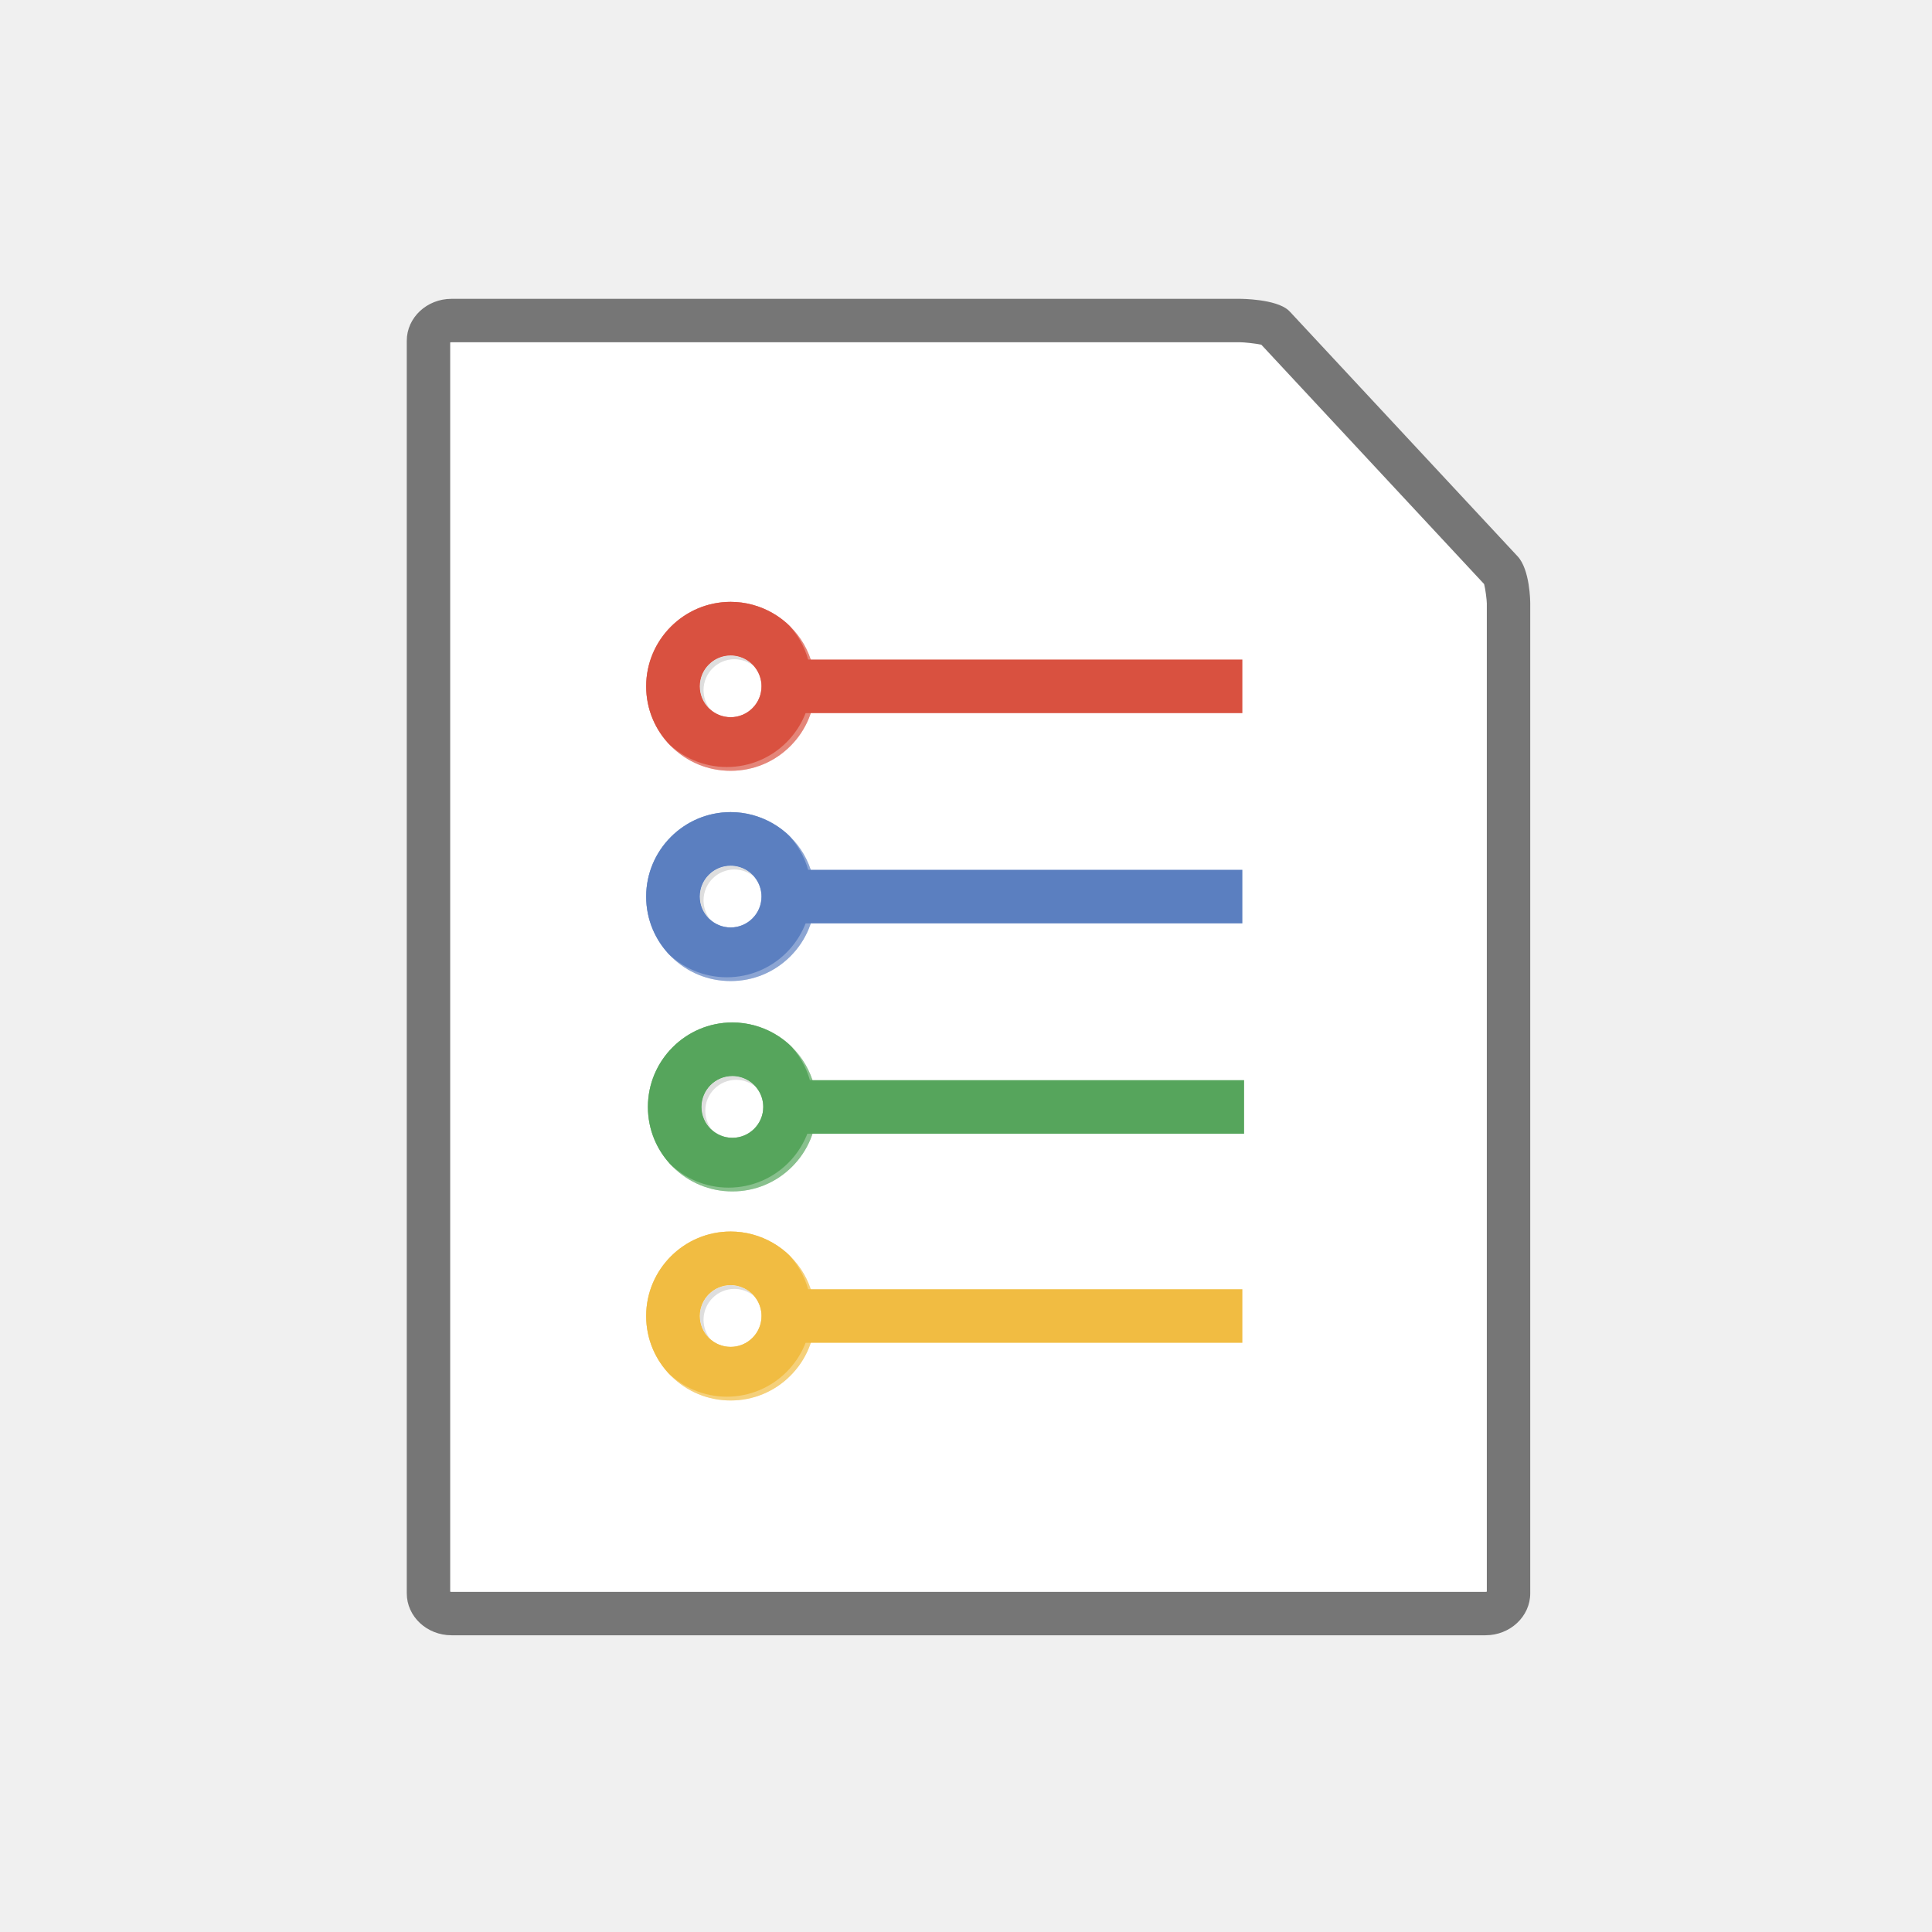
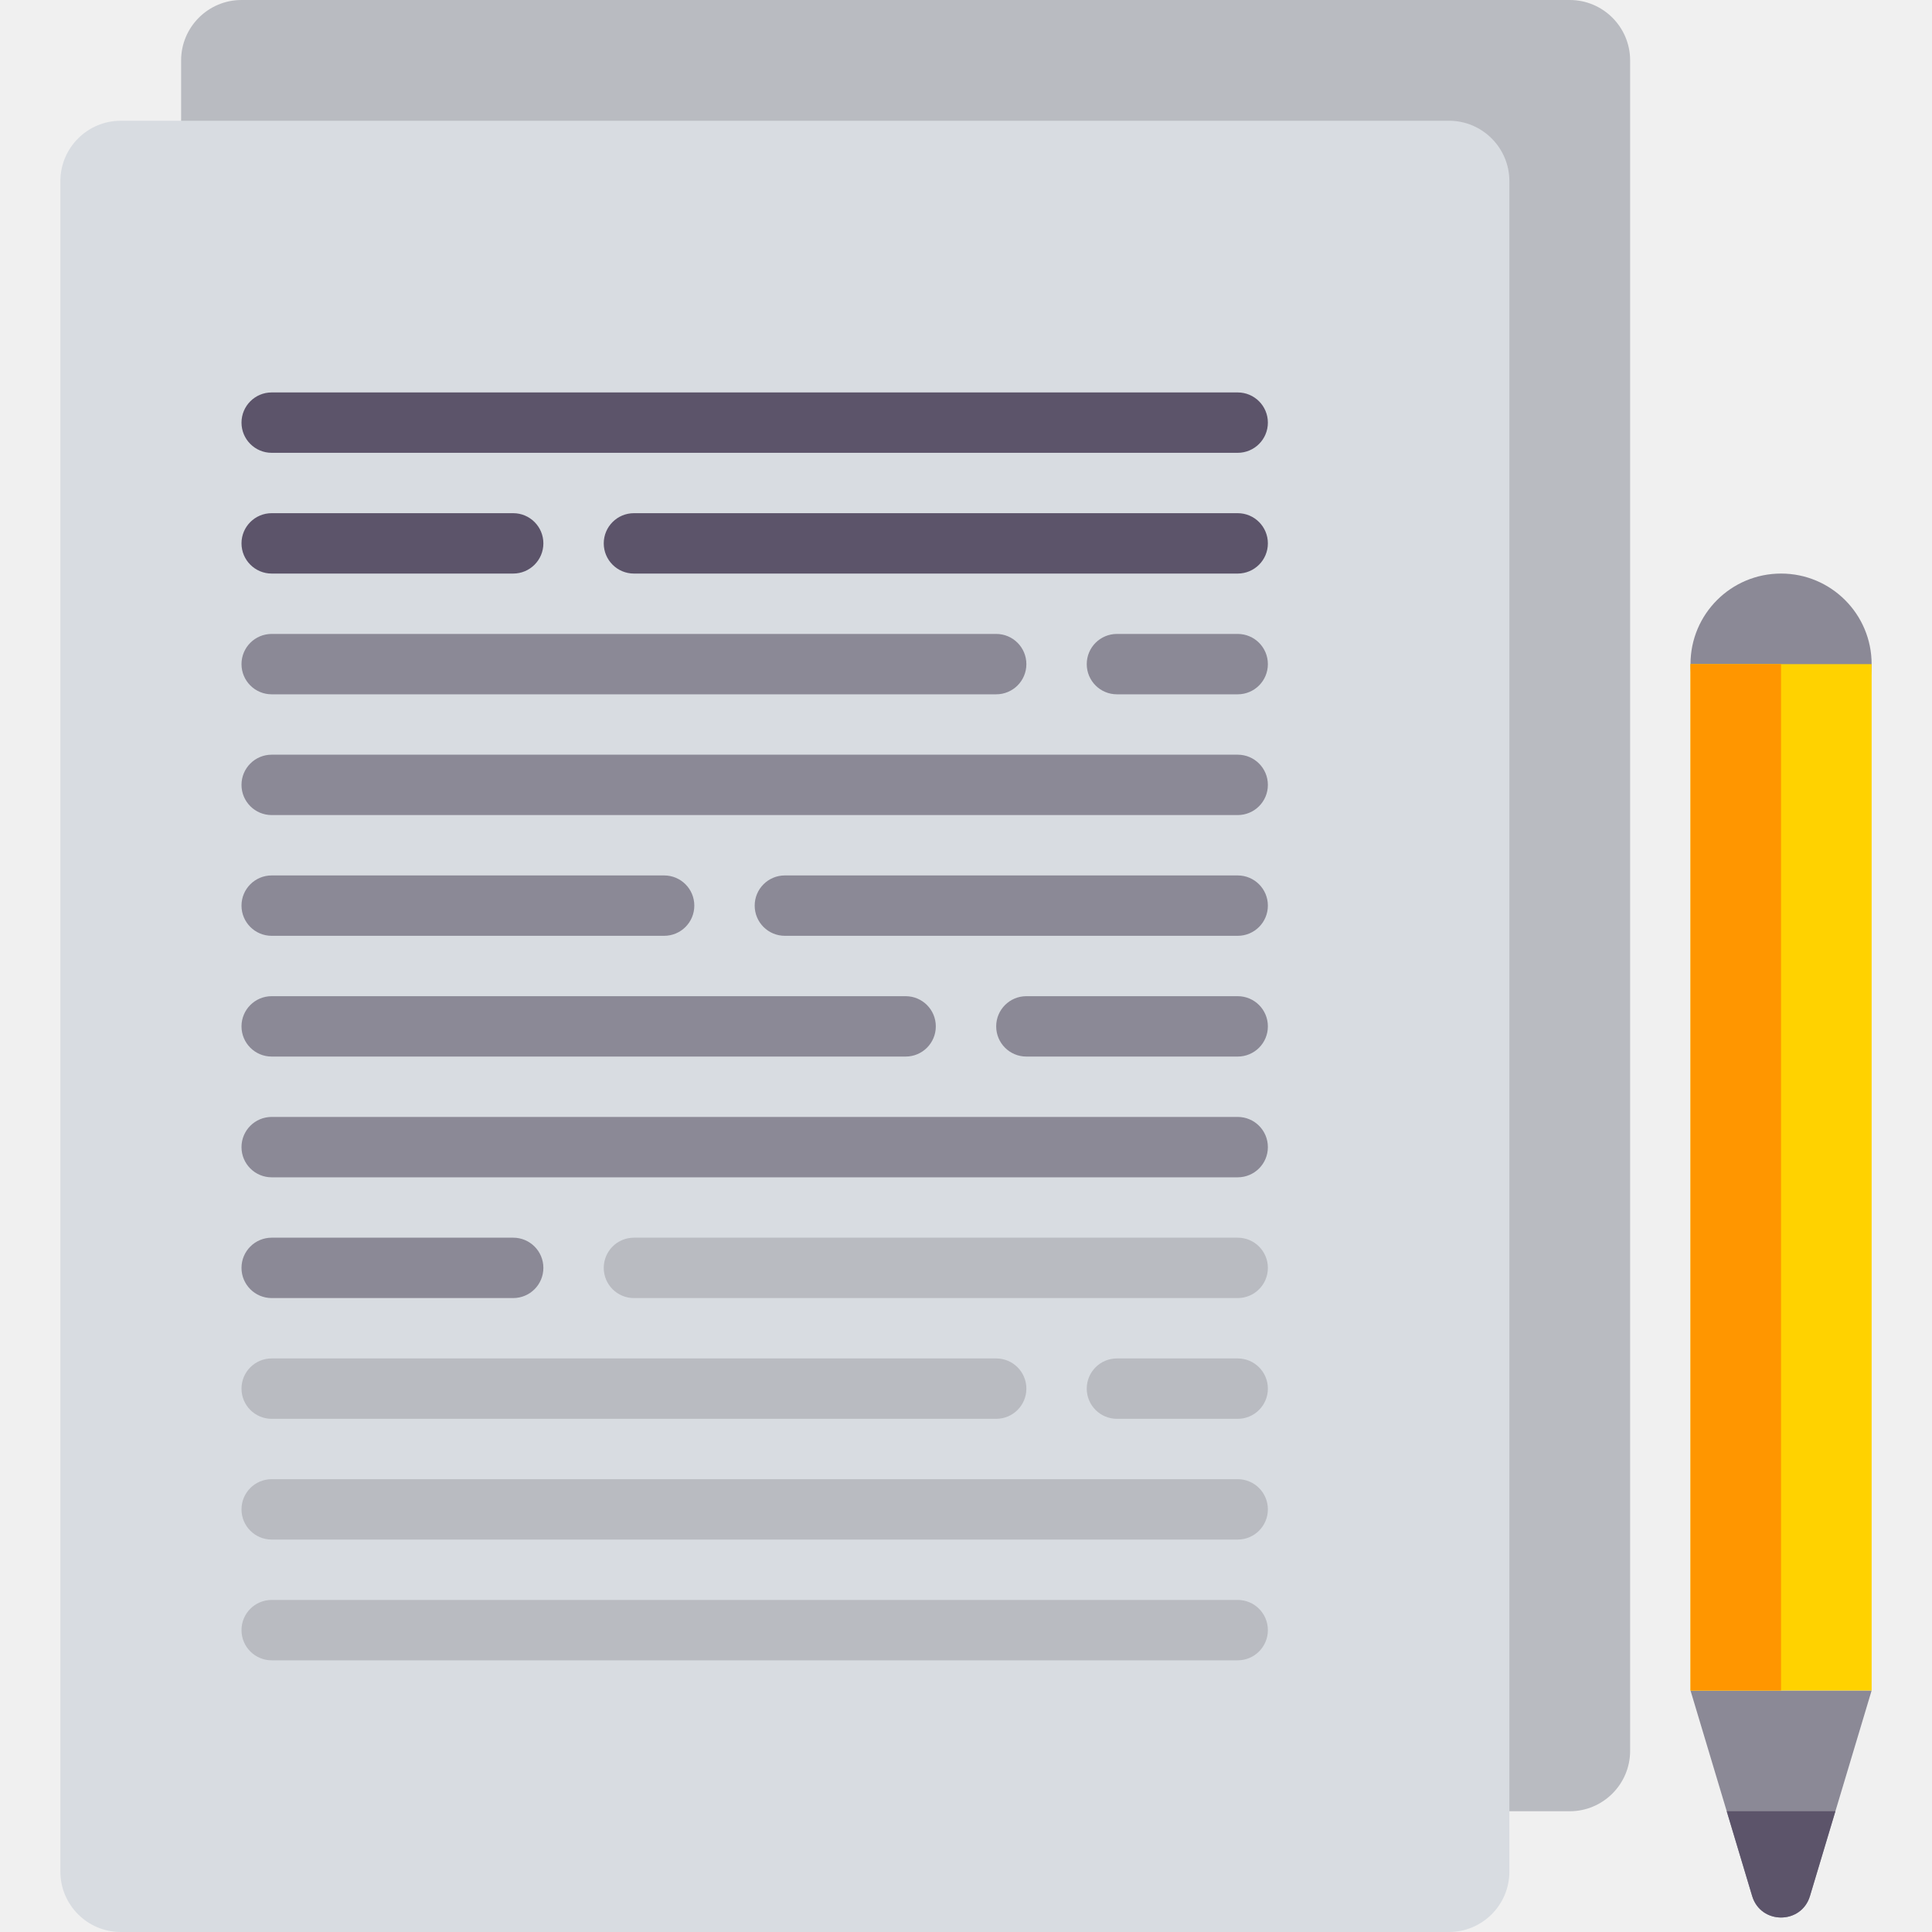
- <svg xmlns="http://www.w3.org/2000/svg" xmlns:xlink="http://www.w3.org/1999/xlink" version="1.1" id="Layer_1" x="0px" y="0px" viewBox="0 0 500 500" style="enable-background:new 0 0 500 500;" xml:space="preserve">
+ <svg xmlns="http://www.w3.org/2000/svg" version="1.1" id="Capa_1" x="0px" y="0px" viewBox="0 0 512 512" style="enable-background:new 0 0 512 512;" xml:space="preserve">
  <g>
-     <path style="fill:#FFFFFF;" d="M116.853,421.972c-5.704,0-10.344-4.313-10.344-9.613V88.183   c0-5.3,4.64-9.612,10.344-9.612H320.858c3.035,0,9.396,0.55,11.751,2.63l0.354,0.344l58.905,63.291   c2.31,2.491,2.92,8.493,2.92,11.318v256.204c0,5.3-4.641,9.613-10.344,9.613H116.853z" />
+     <g>
+       <path style="fill:#B9BBC1;" d="M416,0H64c-8.82,0-16,7.176-16,16v448c0,8.82,7.18,16,16,16h352c8.82,0,16-7.18,16-16V16    C432,7.176,424.82,0,416,0z" />
+     </g>
+     <g>
+       <path style="fill:#D8DCE1;" d="M384,32H32c-8.82,0-16,7.176-16,16v448c0,8.82,7.18,16,16,16h352c8.82,0,16-7.18,16-16V48    C400,39.176,392.82,32,384,32z" />
+     </g>
    <g>
      <g>
        <g>
-           <path style="fill:#767676;" d="M384.445,423.207H116.852c-6.384,0-11.579-4.866-11.579-10.847V88.183      c0-5.98,5.195-10.846,11.579-10.846h204.006c0.377,0,9.279,0.033,12.568,2.939l0.395,0.383l58.951,63.337      c3.213,3.465,3.251,11.792,3.251,12.159v256.204C396.023,418.341,390.828,423.207,384.445,423.207z       M116.508,411.919c0.085,0.028,0.2,0.053,0.344,0.053h267.592c0.144,0,0.258-0.025,0.344-0.053V156.156      c-0.008-0.903-0.359-3.735-0.703-5.004l-57.653-61.942c-1.465-0.318-4.453-0.639-5.574-0.639H116.852      c-0.143,0-0.259,0.024-0.344,0.053V411.919z M383.961,150.77L383.961,150.77L383.961,150.77z M327.032,89.371      v0.001V89.371z" />
+           <path style="fill:#5C546A;" d="M328,120H72c-4.422,0-8-3.582-8-8s3.578-8,8-8h256c4.422,0,8,3.582,8,8S332.422,120,328,120z" />
+         </g>
+       </g>
+       <g>
+         <g>
+           <path style="fill:#8B8996;" d="M328,216H72c-4.422,0-8-3.578-8-8s3.578-8,8-8h256c4.422,0,8,3.578,8,8S332.422,216,328,216z" />
+         </g>
+       </g>
+       <g>
+         <g>
+           <path style="fill:#B9BBC1;" d="M328,440H72c-4.422,0-8-3.578-8-8s3.578-8,8-8h256c4.422,0,8,3.578,8,8S332.422,440,328,440z" />
+         </g>
+       </g>
+       <g>
+         <g>
+           <path style="fill:#8B8996;" d="M328,312H72c-4.422,0-8-3.578-8-8s3.578-8,8-8h256c4.422,0,8,3.578,8,8S332.422,312,328,312z" />
+         </g>
+       </g>
+       <g>
+         <g>
+           <path style="fill:#5C546A;" d="M136,152H72c-4.422,0-8-3.582-8-8c0-4.418,3.578-8,8-8h64c4.422,0,8,3.582,8,8      C144,148.418,140.422,152,136,152z" />
+         </g>
+       </g>
+       <g>
+         <g>
+           <path style="fill:#5C546A;" d="M328,152H168c-4.422,0-8-3.582-8-8c0-4.418,3.578-8,8-8h160c4.422,0,8,3.582,8,8      C336,148.418,332.422,152,328,152z" />
+         </g>
+       </g>
+       <g>
+         <g>
+           <path style="fill:#8B8996;" d="M264,184H72c-4.422,0-8-3.578-8-8s3.578-8,8-8h192c4.422,0,8,3.578,8,8S268.422,184,264,184z" />
+         </g>
+       </g>
+       <g>
+         <g>
+           <path style="fill:#8B8996;" d="M328,184h-32c-4.422,0-8-3.578-8-8s3.578-8,8-8h32c4.422,0,8,3.578,8,8S332.422,184,328,184z" />
+         </g>
+       </g>
+       <g>
+         <g>
+           <path style="fill:#B9BBC1;" d="M328,408H72c-4.422,0-8-3.578-8-8c0-4.422,3.578-8,8-8h256c4.422,0,8,3.578,8,8      C336,404.422,332.422,408,328,408z" />
+         </g>
+       </g>
+       <g>
+         <g>
+           <path style="fill:#8B8996;" d="M136,344H72c-4.422,0-8-3.578-8-8s3.578-8,8-8h64c4.422,0,8,3.578,8,8S140.422,344,136,344z" />
+         </g>
+       </g>
+       <g>
+         <g>
+           <path style="fill:#B9BBC1;" d="M328,344H168c-4.422,0-8-3.578-8-8s3.578-8,8-8h160c4.422,0,8,3.578,8,8S332.422,344,328,344z" />
+         </g>
+       </g>
+       <g>
+         <g>
+           <path style="fill:#B9BBC1;" d="M264,376H72c-4.422,0-8-3.578-8-8s3.578-8,8-8h192c4.422,0,8,3.578,8,8S268.422,376,264,376z" />
+         </g>
+       </g>
+       <g>
+         <g>
+           <path style="fill:#B9BBC1;" d="M328,376h-32c-4.422,0-8-3.578-8-8s3.578-8,8-8h32c4.422,0,8,3.578,8,8S332.422,376,328,376z" />
+         </g>
+       </g>
+       <g>
+         <g>
+           <path style="fill:#8B8996;" d="M176,248H72c-4.422,0-8-3.578-8-8s3.578-8,8-8h104c4.422,0,8,3.578,8,8S180.422,248,176,248z" />
+         </g>
+       </g>
+       <g>
+         <g>
+           <path style="fill:#8B8996;" d="M328,248H208c-4.422,0-8-3.578-8-8s3.578-8,8-8h120c4.422,0,8,3.578,8,8S332.422,248,328,248z" />
+         </g>
+       </g>
+       <g>
+         <g>
+           <path style="fill:#8B8996;" d="M240,280H72c-4.422,0-8-3.578-8-8s3.578-8,8-8h168c4.422,0,8,3.578,8,8S244.422,280,240,280z" />
+         </g>
+       </g>
+       <g>
+         <g>
+           <path style="fill:#8B8996;" d="M328,280h-56c-4.422,0-8-3.578-8-8s3.578-8,8-8h56c4.422,0,8,3.578,8,8S332.422,280,328,280z" />
        </g>
      </g>
    </g>
    <g>
      <g>
-         <path style="fill:#5B7FC0;" d="M189.087,210.175l0.001-0.001c7.775,0.001,15.03,4.186,18.932,10.923     c1.918,3.316,2.93,7.101,2.929,10.938c0,5.839-2.273,11.33-6.403,15.46     c-4.129,4.129-9.619,6.403-15.458,6.403c-5.839,0-11.328-2.273-15.458-6.403s-6.403-9.619-6.406-15.463     c0.001-6.025,2.454-11.49,6.412-15.447C177.595,212.627,183.06,210.174,189.087,210.175z M197.08,232.033     c0.001-1.404-0.369-2.787-1.063-3.989c-1.429-2.468-4.083-3.999-6.93-4.002c-4.408,0.002-7.993,3.588-7.993,7.993     c0,2.136,0.832,4.143,2.343,5.654c1.508,1.508,3.516,2.34,5.65,2.341c2.136,0,4.144-0.831,5.654-2.34     S197.082,234.172,197.08,232.033z" />
-         <path style="opacity:0.3;fill:#FFFFFF;" d="M189.09,210.176c7.776,0,15.028,4.183,18.926,10.915     c1.92,3.314,2.938,7.099,2.935,10.946c0.002,12.064-9.806,21.864-21.861,21.861     c-12.055,0.002-21.864-9.807-21.861-21.861c0-6.029,2.452-11.492,6.412-15.452     C177.598,212.628,183.061,210.176,189.09,210.176z M197.084,232.037c0-1.408-0.371-2.789-1.07-3.996     c-1.427-2.466-4.08-3.998-6.924-3.998c-4.401-0.005-7.992,3.582-7.994,7.994     c0.002,4.408,3.587,7.992,7.994,7.994c2.203,0,4.202-0.898,5.648-2.344     C196.186,236.239,197.084,234.24,197.084,232.037z" />
-         <g>
-           <defs>
-             <path id="SVGID_1_" d="M194.738,237.688c-1.446,1.446-3.445,2.344-5.648,2.344       c-4.408-0.002-7.992-3.587-7.994-7.994c0.002-4.412,3.594-7.999,7.994-7.994c2.844,0,5.497,1.532,6.924,3.998       c0.699,1.207,1.07,2.588,1.07,3.996C197.084,234.24,196.186,236.239,194.738,237.688z" />
-           </defs>
-           <clipPath id="SVGID_2_">
-             <use xlink:href="#SVGID_1_" style="overflow:visible;" />
-           </clipPath>
-           <path style="clip-path:url(#SVGID_2_);fill:#FFFFFF;" d="M190.07,225.024c-4.401-0.005-7.992,3.582-7.994,7.994      c0.001,1.955,0.709,3.745,1.878,5.135c-1.745-1.467-2.857-3.663-2.859-6.116      c0.002-4.412,3.594-7.999,7.994-7.994c2.38-0,4.616,1.083,6.122,2.879      C193.788,225.725,191.977,225.024,190.07,225.024z" />
-           <path style="opacity:0.13;clip-path:url(#SVGID_2_);fill:#020202;" d="M190.07,225.024      c-4.401-0.005-7.992,3.582-7.994,7.994c0.001,1.955,0.709,3.745,1.878,5.135      c-1.745-1.467-2.857-3.663-2.859-6.116c0.002-4.412,3.594-7.999,7.994-7.994c2.38-0,4.616,1.083,6.122,2.879      C193.788,225.725,191.977,225.024,190.07,225.024z" />
-         </g>
-         <g>
-           <defs>
-             <path id="SVGID_3_" d="M189.09,210.176c7.776,0,15.028,4.183,18.926,10.915c1.92,3.314,2.938,7.099,2.935,10.946       c0.002,12.064-9.806,21.864-21.861,21.861c-12.055,0.002-21.864-9.807-21.861-21.861       c0-6.029,2.452-11.492,6.412-15.452C177.598,212.628,183.061,210.176,189.09,210.176z M197.084,232.037       c0-1.408-0.371-2.789-1.07-3.996c-1.427-2.466-4.08-3.998-6.924-3.998c-4.401-0.005-7.992,3.582-7.994,7.994       c0.002,4.408,3.587,7.992,7.994,7.994c2.203,0,4.202-0.898,5.648-2.344       C196.186,236.239,197.084,234.24,197.084,232.037z" />
-           </defs>
-           <clipPath id="SVGID_4_">
-             <use xlink:href="#SVGID_3_" style="overflow:visible;" />
-           </clipPath>
-           <path style="clip-path:url(#SVGID_4_);fill:#5B7FC0;" d="M172.66,215.605c-3.96,3.96-6.412,9.424-6.412,15.452      c-0.002,12.055,9.807,21.864,21.861,21.861c12.055,0.002,21.864-9.797,21.861-21.861      c0.002-3.848-1.015-7.633-2.935-10.946c-3.898-6.732-11.15-10.915-18.926-10.915      C182.081,209.195,176.617,211.647,172.66,215.605z" />
-         </g>
-       </g>
-       <rect x="198.895" y="225.104" style="fill:#5B7FC0;" width="122.627" height="13.867" />
-     </g>
-     <g>
-       <path style="fill:#D95140;" d="M189.087,155.761l0.001-0.001c7.775,0.001,15.03,4.186,18.932,10.923    c1.918,3.316,2.93,7.101,2.929,10.938c0,5.839-2.273,11.33-6.403,15.46c-4.129,4.129-9.619,6.403-15.458,6.403    c-5.839,0-11.328-2.273-15.458-6.403s-6.403-9.619-6.406-15.463c0.001-6.025,2.454-11.49,6.412-15.447    C177.595,158.213,183.06,155.76,189.087,155.761z M197.08,177.619c0.001-1.404-0.369-2.787-1.063-3.989    c-1.429-2.468-4.083-3.999-6.93-4.002c-4.408,0.002-7.993,3.588-7.993,7.993c0,2.136,0.832,4.143,2.343,5.654    c1.508,1.508,3.516,2.34,5.65,2.341c2.136,0,4.144-0.831,5.654-2.34    C196.251,181.767,197.082,179.758,197.08,177.619z" />
-       <path style="opacity:0.3;fill:#FFFFFF;" d="M189.09,155.762c7.776,0,15.028,4.183,18.926,10.915    c1.92,3.313,2.938,7.099,2.935,10.946c0.002,12.064-9.806,21.864-21.861,21.861    c-12.055,0.002-21.864-9.807-21.861-21.861c0-6.029,2.452-11.492,6.412-15.452    C177.598,158.213,183.061,155.762,189.09,155.762z M197.084,177.623c0-1.408-0.371-2.789-1.07-3.996    c-1.427-2.466-4.08-3.998-6.924-3.998c-4.401-0.005-7.992,3.582-7.994,7.994    c0.002,4.408,3.587,7.992,7.994,7.994c2.203,0,4.202-0.898,5.648-2.344    C196.186,181.825,197.084,179.826,197.084,177.623z" />
-       <g>
-         <defs>
-           <path id="SVGID_5_" d="M194.738,183.273c-1.446,1.446-3.445,2.344-5.648,2.344      c-4.408-0.002-7.992-3.587-7.994-7.994c0.002-4.412,3.594-7.999,7.994-7.994c2.844,0,5.497,1.532,6.924,3.998      c0.699,1.207,1.07,2.588,1.07,3.996C197.084,179.826,196.186,181.825,194.738,183.273z" />
-         </defs>
-         <clipPath id="SVGID_6_">
-           <use xlink:href="#SVGID_5_" style="overflow:visible;" />
-         </clipPath>
-         <path style="clip-path:url(#SVGID_6_);fill:#FFFFFF;" d="M190.07,170.609c-4.401-0.005-7.992,3.582-7.994,7.994     c0.001,1.955,0.709,3.745,1.878,5.135c-1.745-1.467-2.857-3.663-2.859-6.116c0.002-4.412,3.594-7.999,7.994-7.994     c2.38-0,4.616,1.083,6.122,2.879C193.788,171.31,191.977,170.609,190.07,170.609z" />
-         <path style="opacity:0.13;clip-path:url(#SVGID_6_);fill:#020202;" d="M190.07,170.609     c-4.401-0.005-7.992,3.582-7.994,7.994c0.001,1.955,0.709,3.745,1.878,5.135     c-1.745-1.467-2.857-3.663-2.859-6.116c0.002-4.412,3.594-7.999,7.994-7.994c2.38-0,4.616,1.083,6.122,2.879     C193.788,171.31,191.977,170.609,190.07,170.609z" />
+         <path style="fill:#8B8996;" d="M448,448l16.337,54.458c2.28,7.602,13.045,7.602,15.325,0L496,448H448z" />
      </g>
      <g>
-         <defs>
-           <path id="SVGID_7_" d="M189.09,155.762c7.776,0,15.028,4.183,18.926,10.915c1.92,3.313,2.938,7.099,2.935,10.946      c0.002,12.064-9.806,21.864-21.861,21.861c-12.055,0.002-21.864-9.807-21.861-21.861      c0-6.029,2.452-11.492,6.412-15.452C177.598,158.213,183.061,155.762,189.09,155.762z M197.084,177.623      c0-1.408-0.371-2.789-1.07-3.996c-1.427-2.466-4.08-3.998-6.924-3.998c-4.401-0.005-7.992,3.582-7.994,7.994      c0.002,4.408,3.587,7.992,7.994,7.994c2.203,0,4.202-0.898,5.648-2.344      C196.186,181.825,197.084,179.826,197.084,177.623z" />
-         </defs>
-         <clipPath id="SVGID_8_">
-           <use xlink:href="#SVGID_7_" style="overflow:visible;" />
-         </clipPath>
-         <path style="clip-path:url(#SVGID_8_);fill:#D95140;" d="M172.66,161.19c-3.96,3.96-6.412,9.424-6.412,15.452     c-0.002,12.055,9.807,21.864,21.861,21.861c12.055,0.002,21.864-9.797,21.861-21.861     c0.002-3.847-1.015-7.633-2.935-10.946c-3.898-6.732-11.15-10.915-18.926-10.915     C182.081,154.781,176.617,157.233,172.66,161.19z" />
+         <circle style="fill:#8B8996;" cx="472" cy="176" r="24" />
      </g>
-       <rect x="198.895" y="170.69" style="fill:#D95140;" width="122.627" height="13.867" />
-     </g>
-     <g>
      <g>
-         <path style="fill:#56A55C;" d="M189.538,264.615l0.001-0.001c7.775,0.001,15.029,4.186,18.932,10.924     c1.918,3.316,2.93,7.101,2.929,10.938c0,5.839-2.273,11.33-6.403,15.46     c-4.129,4.129-9.619,6.403-15.458,6.403c-5.839,0-11.328-2.273-15.458-6.403c-4.13-4.13-6.403-9.619-6.406-15.463     c0.001-6.025,2.454-11.49,6.412-15.447C178.046,267.066,183.511,264.613,189.538,264.615z M197.531,286.472     c0.001-1.404-0.369-2.787-1.063-3.989c-1.429-2.468-4.083-3.999-6.93-4.002c-4.408,0.002-7.993,3.588-7.993,7.993     c0,2.136,0.832,4.143,2.343,5.654c1.508,1.508,3.516,2.34,5.65,2.341c2.136,0,4.144-0.831,5.654-2.34     C196.701,290.62,197.532,288.611,197.531,286.472z" />
-         <path style="opacity:0.3;fill:#FFFFFF;" d="M189.54,264.615c7.776,0,15.028,4.183,18.926,10.915     c1.92,3.313,2.938,7.099,2.935,10.946c0.002,12.064-9.806,21.864-21.861,21.861     c-12.055,0.002-21.864-9.806-21.861-21.861c0-6.029,2.452-11.492,6.412-15.452     C178.048,267.067,183.512,264.615,189.54,264.615z M197.534,286.476c0-1.408-0.371-2.789-1.07-3.996     c-1.427-2.466-4.08-3.998-6.924-3.998c-4.401-0.005-7.992,3.582-7.994,7.994     c0.002,4.408,3.587,7.992,7.994,7.994c2.203,0,4.202-0.898,5.648-2.344     C196.637,290.678,197.534,288.679,197.534,286.476z" />
-         <g>
-           <defs>
-             <path id="SVGID_9_" d="M195.188,292.127c-1.446,1.446-3.445,2.344-5.648,2.344       c-4.408-0.002-7.992-3.587-7.994-7.994c0.002-4.412,3.594-7.999,7.994-7.994c2.844,0,5.497,1.532,6.924,3.998       c0.699,1.207,1.07,2.588,1.07,3.996C197.534,288.679,196.637,290.678,195.188,292.127z" />
-           </defs>
-           <clipPath id="SVGID_10_">
-             <use xlink:href="#SVGID_9_" style="overflow:visible;" />
-           </clipPath>
-           <path style="clip-path:url(#SVGID_10_);fill:#FFFFFF;" d="M190.521,279.463c-4.401-0.005-7.992,3.582-7.994,7.994      c0.001,1.955,0.709,3.745,1.878,5.135c-1.745-1.467-2.857-3.663-2.859-6.116      c0.002-4.412,3.594-7.999,7.994-7.994c2.38-0,4.616,1.083,6.122,2.879      C194.239,280.164,192.428,279.463,190.521,279.463z" />
-           <path style="opacity:0.13;clip-path:url(#SVGID_10_);fill:#020202;" d="M190.521,279.463      c-4.401-0.005-7.992,3.582-7.994,7.994c0.001,1.955,0.709,3.745,1.878,5.135      c-1.745-1.467-2.857-3.663-2.859-6.116c0.002-4.412,3.594-7.999,7.994-7.994      c2.38-0,4.616,1.083,6.122,2.879C194.239,280.164,192.428,279.463,190.521,279.463z" />
-         </g>
-         <g>
-           <defs>
-             <path id="SVGID_11_" d="M189.54,264.615c7.776,0,15.028,4.183,18.926,10.915       c1.92,3.313,2.938,7.099,2.935,10.946c0.002,12.064-9.806,21.864-21.861,21.861       c-12.055,0.002-21.864-9.806-21.861-21.861c0-6.029,2.452-11.492,6.412-15.452       C178.048,267.067,183.512,264.615,189.54,264.615z M197.534,286.476c0-1.408-0.371-2.789-1.07-3.996       c-1.427-2.466-4.08-3.998-6.924-3.998c-4.401-0.005-7.992,3.582-7.994,7.994       c0.002,4.408,3.587,7.992,7.994,7.994c2.203,0,4.202-0.898,5.648-2.344       C196.637,290.678,197.534,288.679,197.534,286.476z" />
-           </defs>
-           <clipPath id="SVGID_12_">
-             <use xlink:href="#SVGID_11_" style="overflow:visible;" />
-           </clipPath>
-           <path style="clip-path:url(#SVGID_12_);fill:#56A55C;" d="M173.11,270.044c-3.96,3.96-6.412,9.424-6.412,15.452      c-0.002,12.055,9.807,21.864,21.861,21.861c12.055,0.002,21.864-9.797,21.861-21.861      c0.002-3.847-1.015-7.633-2.935-10.946c-3.898-6.732-11.15-10.915-18.926-10.915      C182.531,263.635,177.068,266.086,173.11,270.044z" />
-         </g>
+         <rect x="448" y="176" style="fill:#FFD200;" width="48" height="272" />
      </g>
-       <rect x="199.346" y="279.544" style="fill:#56A55C;" width="122.627" height="13.867" />
-     </g>
-     <g>
      <g>
-         <path style="fill:#F1BC42;" d="M189.087,318.721l0.001-0.001c7.775,0.001,15.03,4.186,18.932,10.923     c1.918,3.316,2.93,7.101,2.929,10.938c0,5.839-2.273,11.331-6.403,15.46     c-4.129,4.129-9.619,6.403-15.458,6.403c-5.839,0-11.328-2.273-15.458-6.403c-4.13-4.13-6.403-9.619-6.406-15.463     c0.001-6.025,2.454-11.49,6.412-15.447C177.595,321.172,183.06,318.72,189.087,318.721z M197.08,340.578     c0.001-1.404-0.369-2.787-1.063-3.989c-1.429-2.468-4.083-3.999-6.93-4.002c-4.408,0.002-7.993,3.588-7.993,7.993     c0,2.136,0.832,4.143,2.343,5.654c1.508,1.508,3.516,2.34,5.65,2.341c2.136,0,4.144-0.831,5.654-2.34     S197.082,342.718,197.08,340.578z" />
-         <path style="opacity:0.3;fill:#FFFFFF;" d="M189.09,318.721c7.776,0,15.028,4.183,18.926,10.915     c1.92,3.314,2.938,7.099,2.935,10.946c0.002,12.064-9.806,21.864-21.861,21.861     c-12.055,0.002-21.864-9.806-21.861-21.861c0-6.029,2.452-11.492,6.412-15.452     C177.598,321.173,183.061,318.721,189.09,318.721z M197.084,340.583c0-1.408-0.371-2.789-1.07-3.996     c-1.427-2.466-4.08-3.998-6.924-3.998c-4.401-0.005-7.992,3.582-7.994,7.994     c0.002,4.408,3.587,7.992,7.994,7.994c2.203,0,4.202-0.898,5.648-2.344     C196.186,344.784,197.084,342.785,197.084,340.583z" />
-         <g>
-           <defs>
-             <path id="SVGID_13_" d="M194.738,346.233c-1.446,1.446-3.445,2.344-5.648,2.344       c-4.408-0.002-7.992-3.587-7.994-7.994c0.002-4.412,3.594-7.999,7.994-7.994c2.844,0,5.497,1.532,6.924,3.998       c0.699,1.207,1.07,2.588,1.07,3.996C197.084,342.785,196.186,344.784,194.738,346.233z" />
-           </defs>
-           <clipPath id="SVGID_14_">
-             <use xlink:href="#SVGID_13_" style="overflow:visible;" />
-           </clipPath>
-           <path style="clip-path:url(#SVGID_14_);fill:#FFFFFF;" d="M190.07,333.569c-4.401-0.005-7.992,3.582-7.994,7.994      c0.001,1.955,0.709,3.745,1.878,5.135c-1.745-1.467-2.857-3.663-2.859-6.116      c0.002-4.412,3.594-7.999,7.994-7.994c2.38-0,4.616,1.083,6.122,2.879      C193.788,334.27,191.977,333.569,190.07,333.569z" />
-           <path style="opacity:0.13;clip-path:url(#SVGID_14_);fill:#020202;" d="M190.07,333.569      c-4.401-0.005-7.992,3.582-7.994,7.994c0.001,1.955,0.709,3.745,1.878,5.135      c-1.745-1.467-2.857-3.663-2.859-6.116c0.002-4.412,3.594-7.999,7.994-7.994      c2.38-0,4.616,1.083,6.122,2.879C193.788,334.27,191.977,333.569,190.07,333.569z" />
-         </g>
-         <g>
-           <defs>
-             <path id="SVGID_15_" d="M189.09,318.721c7.776,0,15.028,4.183,18.926,10.915c1.92,3.314,2.938,7.099,2.935,10.946       c0.002,12.064-9.806,21.864-21.861,21.861c-12.055,0.002-21.864-9.806-21.861-21.861       c0-6.029,2.452-11.492,6.412-15.452C177.598,321.173,183.061,318.721,189.09,318.721z M197.084,340.583       c0-1.408-0.371-2.789-1.07-3.996c-1.427-2.466-4.08-3.998-6.924-3.998c-4.401-0.005-7.992,3.582-7.994,7.994       c0.002,4.408,3.587,7.992,7.994,7.994c2.203,0,4.202-0.898,5.648-2.344       C196.186,344.784,197.084,342.785,197.084,340.583z" />
-           </defs>
-           <clipPath id="SVGID_16_">
-             <use xlink:href="#SVGID_15_" style="overflow:visible;" />
-           </clipPath>
-           <path style="clip-path:url(#SVGID_16_);fill:#F1BC42;" d="M172.66,324.15c-3.96,3.96-6.412,9.424-6.412,15.452      c-0.002,12.055,9.807,21.864,21.861,21.861c12.055,0.002,21.864-9.797,21.861-21.861      c0.002-3.847-1.015-7.633-2.935-10.946c-3.898-6.732-11.15-10.915-18.926-10.915      C182.081,317.741,176.617,320.192,172.66,324.15z" />
-         </g>
+         <rect x="448" y="176" style="fill:#FF9600;" width="24" height="272" />
      </g>
-       <rect x="198.895" y="333.65" style="fill:#F1BC42;" width="122.627" height="13.867" />
+       <g>
+         <path style="fill:#5C546A;" d="M457.6,480l6.737,22.458c2.28,7.602,13.045,7.602,15.325,0L486.4,480H457.6z" />
+       </g>
    </g>
  </g>
+   <g>
+ </g>
+   <g>
+ </g>
+   <g>
+ </g>
+   <g>
+ </g>
+   <g>
+ </g>
+   <g>
+ </g>
+   <g>
+ </g>
+   <g>
+ </g>
+   <g>
+ </g>
+   <g>
+ </g>
+   <g>
+ </g>
+   <g>
+ </g>
+   <g>
+ </g>
+   <g>
+ </g>
+   <g>
+ </g>
</svg>
